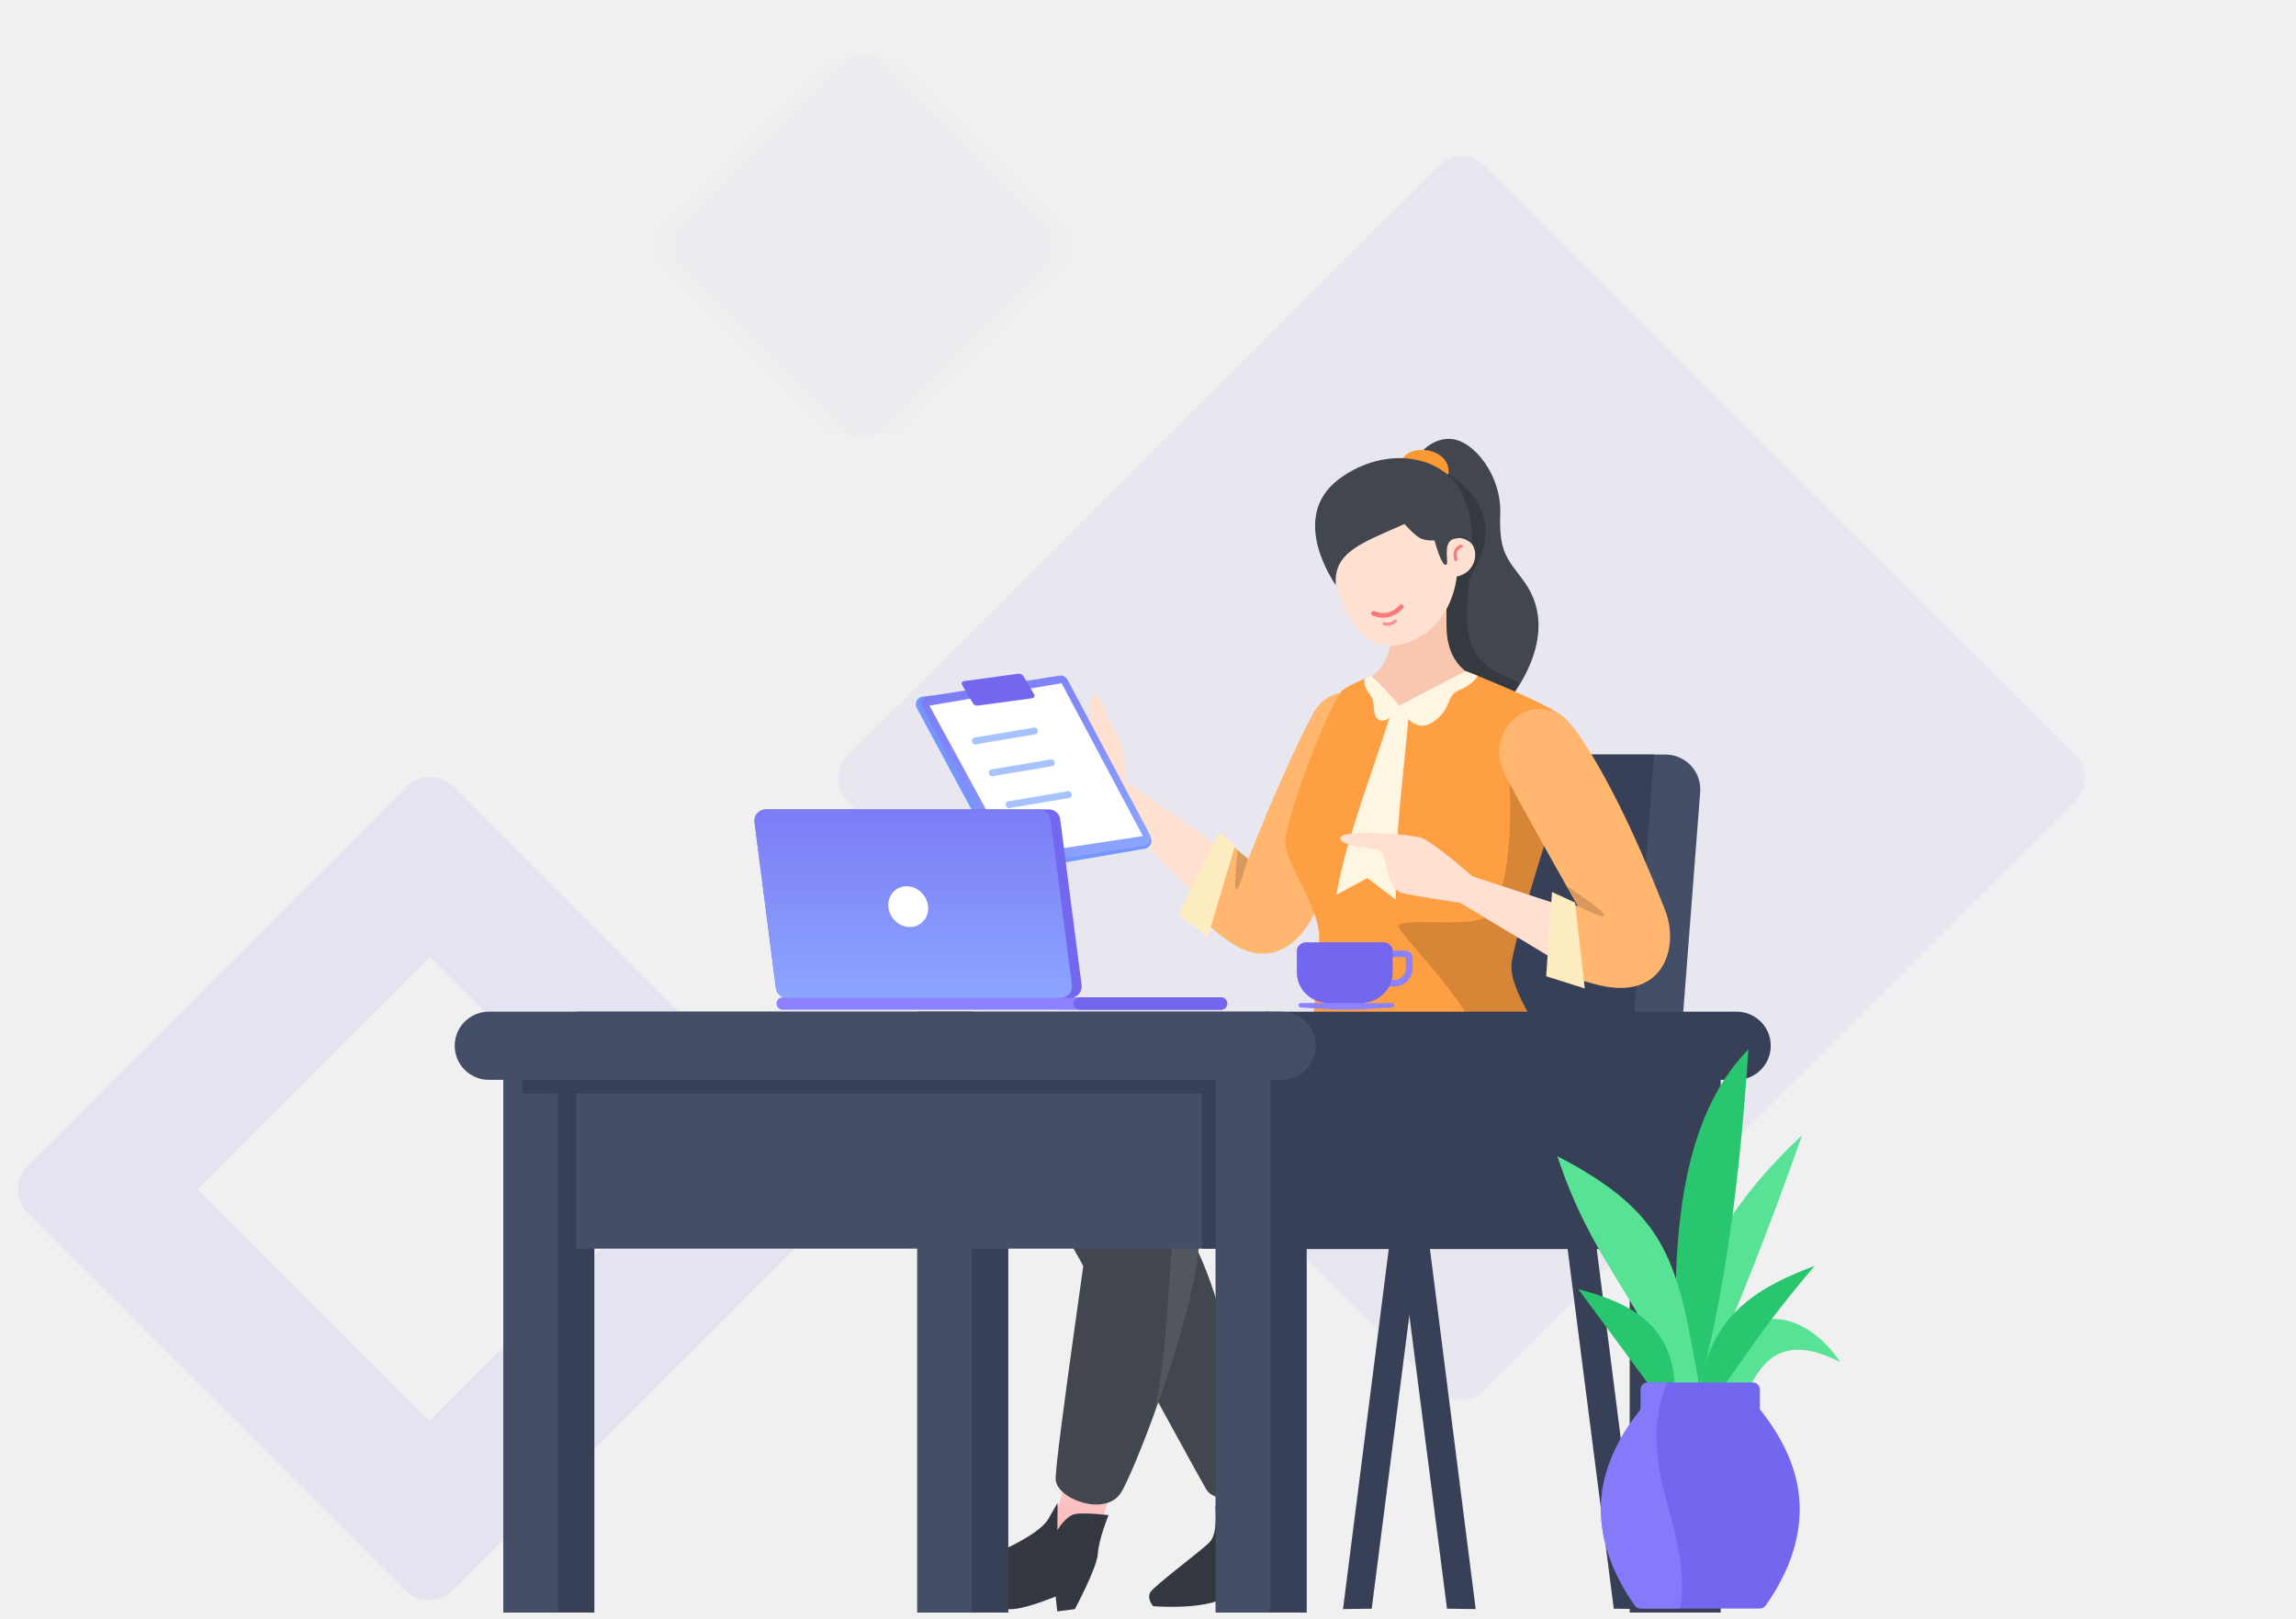
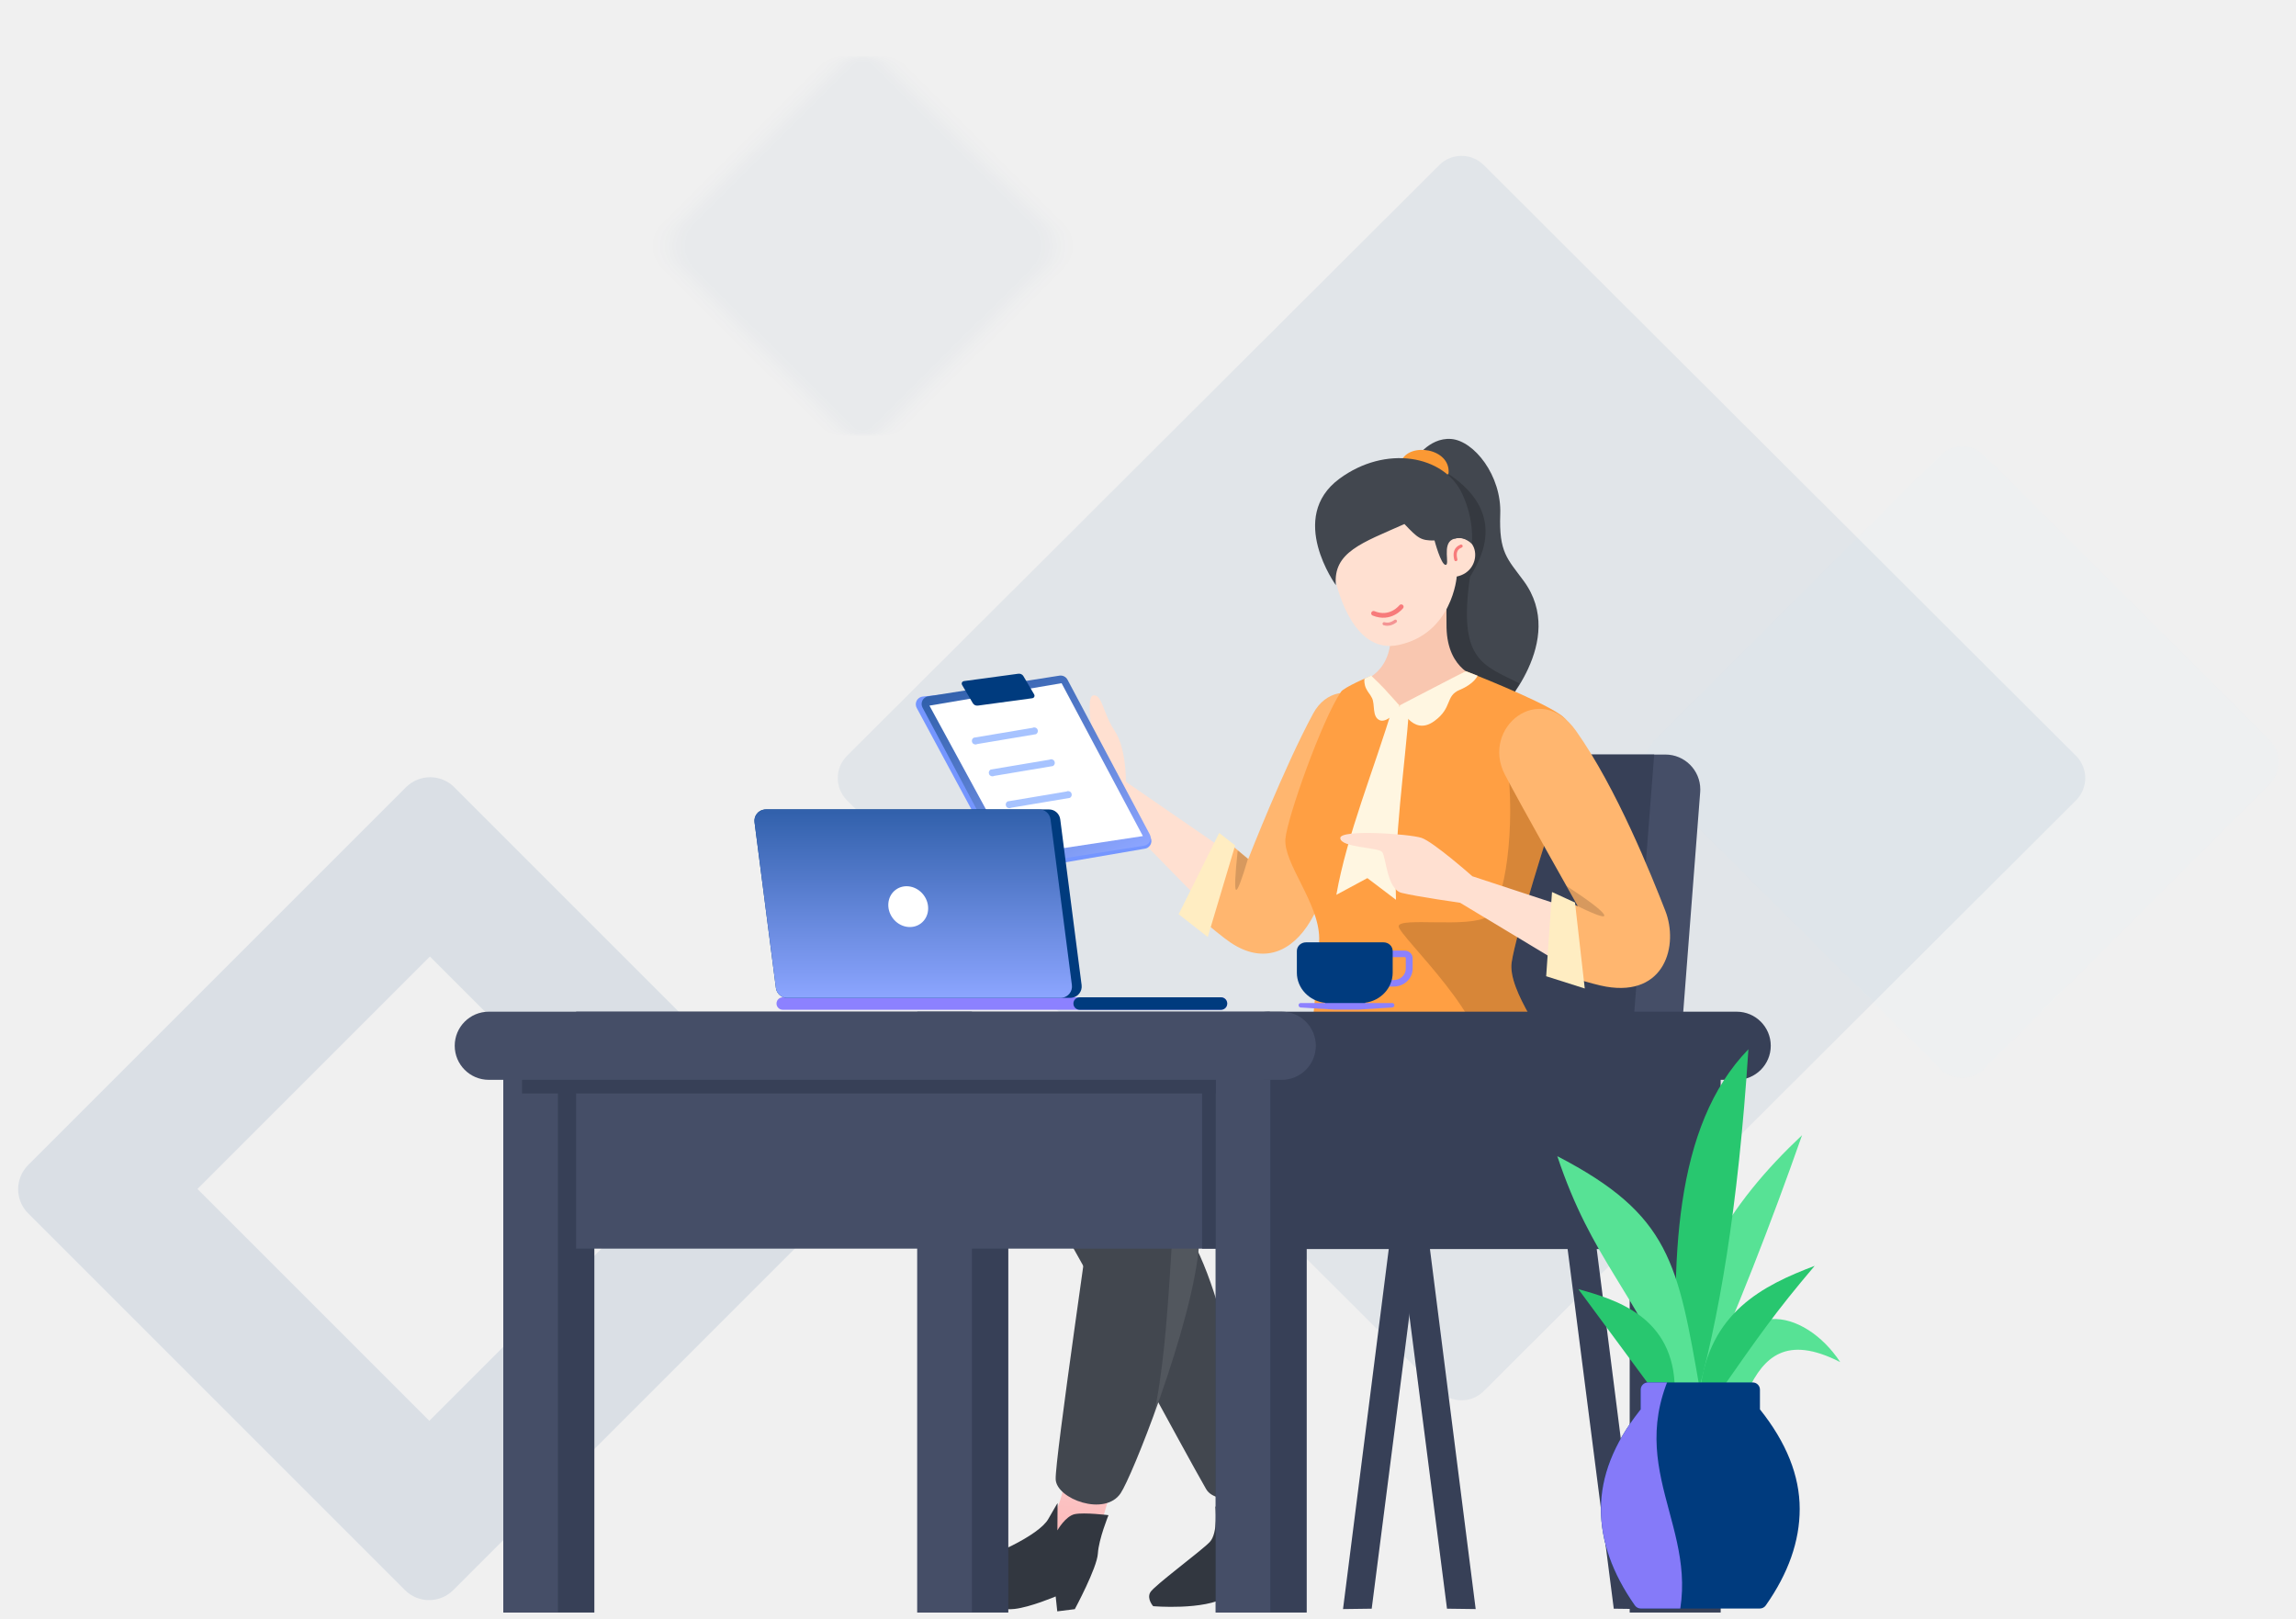
<svg xmlns="http://www.w3.org/2000/svg" xmlns:xlink="http://www.w3.org/1999/xlink" width="729px" height="514px" viewBox="0 0 729 514" version="1.1">
  <defs>
    <filter x="-9.8%" y="-9.8%" width="119.7%" height="119.7%" filterUnits="objectBoundingBox" id="filter-1">
      <feGaussianBlur stdDeviation="3" in="SourceGraphic" />
    </filter>
    <linearGradient x1="43.252%" y1="-28.186%" x2="50%" y2="91.05%" id="linearGradient-2">
      <stop stop-color="#FDC6C6" offset="0%" />
      <stop stop-color="#FAB2B2" offset="100%" />
    </linearGradient>
    <linearGradient x1="42.314%" y1="8.689%" x2="50%" y2="71.69%" id="linearGradient-3">
      <stop stop-color="#FDC6C6" offset="0%" />
      <stop stop-color="#FAB2B2" offset="100%" />
    </linearGradient>
    <linearGradient x1="68.669%" y1="-53.107%" x2="68.669%" y2="100%" id="linearGradient-4">
-       <stop stop-color="#7367F0" offset="0%" />
+       <stop stop-color="#003B7E" offset="0%" />
      <stop stop-color="#8CA5FF" offset="100%" />
    </linearGradient>
    <linearGradient x1="68.669%" y1="-53.107%" x2="68.669%" y2="100%" id="linearGradient-5">
-       <stop stop-color="#7367F0" offset="0%" />
+       <stop stop-color="#003B7E" offset="0%" />
      <stop stop-color="#8CA5FF" offset="100%" />
    </linearGradient>
    <path d="M14.916,0.122 L48.19,0.122 C49.457,0.122 50.484,1.142 50.484,2.401 L50.484,8.668 C58.898,19.208 63.105,29.748 63.105,40.288 C63.105,50.503 59.513,60.718 52.328,70.934 C51.898,71.544 51.196,71.907 50.446,71.907 L12.659,71.907 C11.909,71.907 11.207,71.544 10.778,70.934 C3.593,60.718 0,50.503 0,40.288 C0,29.946 4.05,19.605 12.149,9.264 L12.621,8.668 L12.621,2.401 C12.621,1.142 13.648,0.122 14.916,0.122 Z" id="path-6" />
  </defs>
  <g id="📝-Pages-New" stroke="none" stroke-width="1" fill="none" fill-rule="evenodd">
    <g id="Verify-Email" transform="translate(-113, -277)">
      <g id="verify-email-illustration" transform="translate(113, 290)">
        <g id="Shape" transform="translate(0.5, 0)">
          <path d="M558.525,155.012 L686.343,155.169 C691.856,155.176 696.324,159.644 696.331,165.157 L696.488,292.975 C696.494,298.498 692.023,302.981 686.5,302.988 C686.492,302.988 686.484,302.988 686.475,302.988 L558.657,302.831 C553.144,302.824 548.676,298.356 548.669,292.843 L548.512,165.025 C548.506,159.502 552.977,155.019 558.5,155.012 C558.508,155.012 558.516,155.012 558.525,155.012 Z" id="Rectangle" fill="#BFE7FF" opacity="0.04" transform="translate(622.5, 229) rotate(-45) translate(-622.5, -229) " />
-           <path d="M237.807,19.423 L309.025,19.511 C314.539,19.517 319.006,23.985 319.013,29.498 L319.101,100.717 C319.107,106.239 314.636,110.722 309.113,110.729 C309.105,110.729 309.097,110.729 309.088,110.729 L237.87,110.641 C232.357,110.635 227.889,106.167 227.882,100.654 L227.795,29.435 C227.788,23.912 232.26,19.43 237.783,19.423 C237.791,19.423 237.799,19.423 237.807,19.423 Z" id="Rectangle" fill="#7367F0" opacity="0.038" filter="url(#filter-1)" transform="translate(273.4478, 65.07592) rotate(-45) translate(-273.4478, -65.07592) " />
-           <path d="M330.589,91.106 L596.189,91.433 C601.702,91.44 606.17,95.907 606.177,101.42 L606.503,367.021 C606.51,372.544 602.038,377.026 596.515,377.033 C596.507,377.033 596.499,377.033 596.491,377.033 L330.891,376.707 C325.377,376.7 320.91,372.232 320.903,366.719 L320.576,101.119 C320.57,95.596 325.041,91.113 330.564,91.106 C330.572,91.106 330.581,91.106 330.589,91.106 Z" id="Rectangle" fill="#7367F0" opacity="0.066" transform="translate(463.5398, 234.0697) rotate(-45) translate(-463.5398, -234.0697) " />
-           <path d="M220.715,269 C226.72,269 231.588,273.856 231.588,279.846 L231.588,449.044 C231.588,455.034 226.72,459.89 220.715,459.89 L51.102,459.89 C45.097,459.89 40.229,455.034 40.229,449.044 L40.229,279.846 C40.229,273.856 45.097,269 51.102,269 L220.715,269 Z M188.097,312.384 L83.72,312.384 L83.72,416.505 L188.097,416.505 L188.097,312.384 Z" id="Rectangle" fill="#7367F0" fill-rule="nonzero" opacity="0.09" transform="translate(135.9084, 364.445) rotate(-45) translate(-135.9084, -364.445) " />
+           <path d="M237.807,19.423 L309.025,19.511 C314.539,19.517 319.006,23.985 319.013,29.498 L319.101,100.717 C319.107,106.239 314.636,110.722 309.113,110.729 C309.105,110.729 309.097,110.729 309.088,110.729 L237.87,110.641 C232.357,110.635 227.889,106.167 227.882,100.654 L227.795,29.435 C227.788,23.912 232.26,19.43 237.783,19.423 C237.791,19.423 237.799,19.423 237.807,19.423 Z" id="Rectangle" fill="#003B7E" opacity="0.038" filter="url(#filter-1)" transform="translate(273.4478, 65.07592) rotate(-45) translate(-273.4478, -65.07592) " />
+           <path d="M330.589,91.106 L596.189,91.433 C601.702,91.44 606.17,95.907 606.177,101.42 L606.503,367.021 C606.51,372.544 602.038,377.026 596.515,377.033 C596.507,377.033 596.499,377.033 596.491,377.033 L330.891,376.707 C325.377,376.7 320.91,372.232 320.903,366.719 L320.576,101.119 C320.57,95.596 325.041,91.113 330.564,91.106 C330.572,91.106 330.581,91.106 330.589,91.106 Z" id="Rectangle" fill="#003B7E" opacity="0.066" transform="translate(463.5398, 234.0697) rotate(-45) translate(-463.5398, -234.0697) " />
+           <path d="M220.715,269 C226.72,269 231.588,273.856 231.588,279.846 L231.588,449.044 C231.588,455.034 226.72,459.89 220.715,459.89 L51.102,459.89 C45.097,459.89 40.229,455.034 40.229,449.044 L40.229,279.846 C40.229,273.856 45.097,269 51.102,269 L220.715,269 Z M188.097,312.384 L83.72,312.384 L83.72,416.505 L188.097,416.505 L188.097,312.384 Z" id="Rectangle" fill="#003B7E" fill-rule="nonzero" opacity="0.09" transform="translate(135.9084, 364.445) rotate(-45) translate(-135.9084, -364.445) " />
        </g>
        <g id="Illustration" transform="translate(143.5, 122)">
          <g id="Chair4" transform="translate(228.7688, 104.5922)">
            <polygon id="Path" fill="#374057" points="71.522 134.586 54.153 271.344 63.26 271.224 80.628 135.866" />
            <polygon id="Path" fill="#374057" transform="translate(83.03507, 202.9649) scale(-1, 1) translate(-83.03507, -202.9649) " points="87.166 134.586 69.798 271.344 78.904 271.224 96.273 135.866" />
            <polygon id="Path" fill="#374057" transform="translate(135.985, 202.9649) scale(-1, 1) translate(-135.985, -202.9649) " points="140.116 134.586 122.747 271.344 131.854 271.224 149.222 135.866" />
            <path d="M0,144.995 L0,138.596 C1.73433191e-14,132.472 4.964,127.508 11.088,127.508 L76.885,127.508 C82.605,127.508 87.386,123.156 87.924,117.462 L98.061,10.046 C98.599,4.351 103.38,5.88268166e-15 109.1,0 L156.501,0 C162.625,1.69683486e-14 167.589,4.964 167.589,11.088 C167.589,11.372 167.578,11.657 167.556,11.94 L157.232,145.847 C156.787,151.623 151.97,156.083 146.177,156.083 L11.088,156.083 C4.964,156.083 9.63172524e-15,151.119 0,144.995 Z" id="Path" fill="#454E67" />
            <path d="M152.955,-4.54747351e-13 L142.793,131.442 C142.347,137.217 137.53,141.675 131.738,141.675 L0,141.675 L0,138.233 C-1.88432012e-14,132.11 4.964,127.145 11.088,127.145 L76.675,127.145 C82.394,127.145 87.175,122.796 87.714,117.102 L97.847,10.043 C98.386,4.35 103.167,-4.44815005e-13 108.886,-4.54747351e-13 L152.955,-4.54747351e-13 Z" id="Combined-Shape" fill="#374057" />
          </g>
          <g id="Wom3.4" transform="translate(268.2937, 188.5) scale(-1, 1) translate(-268.2937, -188.5) translate(149.7937, 0)">
            <g id="LLeg" transform="translate(53.06011, 197.6413)">
              <path d="M93.573,133.787 C93.573,133.787 86.05,151.826 92.217,156.608 C98.393,161.391 110.405,173.217 110.405,173.217 L71.485,164.776 L81.093,131.681 L93.573,133.787 Z" id="Path" fill="url(#linearGradient-2)" />
              <path d="M91.338,145.666 C91.338,145.666 90.382,154.131 93.142,157.02 C95.902,159.907 110.846,170.903 112.016,172.989 C113.187,175.077 111.093,177.379 111.093,177.379 C111.093,177.379 94.952,178.781 87.693,174.37 C82.452,171.184 74.636,165.464 74.636,165.464 L72.566,171.089 L66.698,170.85 C66.698,170.85 65.921,163.918 67.313,160.595 C68.706,157.27 75.877,140.354 75.877,140.354 C75.877,140.354 78.638,142.833 81.571,144.082 C84.504,145.33 88.178,148.75 88.178,148.75 L91.338,145.666 Z" id="Path" fill="#323740" />
              <path d="M28.463,0.045 C41.548,0.629 114.377,16.716 127.609,19.449 C140.841,22.182 152.027,36.971 141.937,54.096 C130.605,73.319 101.365,127.913 94.266,140.22 C90.752,146.312 73.025,142.896 77.189,132.672 C84.951,113.613 88.556,65.735 108.346,48.277 C108.346,48.277 41.792,59.845 13.043,46.595 C-7.85,36.962 -3.124,-1.365 28.463,0.045 Z" id="Path" fill="#42474F" />
            </g>
            <g id="LArm" transform="translate(90.17256, 84.95714)">
              <path d="M82.631,28.292 C82.631,28.292 82.483,17.659 86.208,12.102 C89.932,6.545 90.08,0.642 92.898,0.835 C95.717,1.028 92.926,14.748 92.926,14.748 C92.926,14.748 96.503,13.384 99.072,11.658 C101.641,9.932 109.432,1.423 111.252,2.931 C114.339,5.5 109.367,19.992 106.659,22.889 C103.942,25.787 89.1,35.318 89.1,35.318 L52.747,72.442 L45.922,53.582 L82.631,28.292 Z" id="Path" fill="#FFE0D1" />
              <path d="M2.218,24.785 C8.305,38.884 19.45,64.786 24.045,72.513 C29.803,82.191 38.883,86.454 49.514,79.274 C51.396,78.003 55.203,74.94 60.935,70.085 L50.53,47.216 C46.031,50.925 43.781,52.779 43.781,52.779 C43.781,52.779 32.358,23.534 23.168,6.593 C15.21,-8.064 -7.047,3.35 2.218,24.785 Z" id="Path" fill="#FFB66F" />
              <path d="M43.899,52.794 C45.945,59.723 47.207,62.987 47.685,62.585 C48.163,62.184 47.98,58.015 47.137,50.078 L43.899,52.794 Z" id="Path" fill-opacity="0.16" fill="#000000" />
              <polygon id="Path-65" fill="#FFEDC2" points="47.944 48.482 56.645 77.584 65.887 70.34 53.024 44.541" />
            </g>
            <g id="Head" transform="translate(35.1804, 0)">
              <g id="Group-21" transform="translate(33.16312, 49.21262) rotate(12) translate(-33.16312, -49.21262) translate(9.663122, 4.712621)">
                <path d="M28.359,4.77 C28.359,4.77 22.321,-1.653 15.347,0.408 C8.374,2.469 2.067,15.102 5.062,26.977 C8.042,38.853 5.803,41.297 2.188,49.301 C-7.523,70.832 18.237,88.145 18.237,88.145 L46.31,82.186 L36.282,29.745 L28.359,4.77 Z" id="Path" fill="#42474F" />
                <path d="M18.141,11.452 C1.787,28.575 15.971,41.399 18.643,44.549 C27.826,69.656 20.521,72.598 10.301,80.817 L15.796,87.088 L31.549,80.511 L31.043,10.075 L18.141,11.452 Z" id="Path-50" fill-opacity="0.199" fill="#000000" />
              </g>
              <path d="M25.565,80.199 C25.565,80.199 35.533,78.198 35.829,64.233 C36.125,50.268 34.483,45.501 34.483,45.501 L53.281,45.162 C53.281,45.162 53.486,60.726 53.489,66.355 C53.497,80.043 64.046,81.631 64.046,81.631 C64.046,81.631 61.853,92.458 44.82,93.415 C31.521,94.163 25.565,80.199 25.565,80.199 Z" id="Path" fill="#F9C7B0" />
              <g id="Group-20" transform="translate(51.64186, 39.99331) rotate(12) translate(-51.64186, -39.99331) translate(26.64186, 9.99331)">
                <path d="M3.768,9.285 C1.424,1.549 14.02,-3.131 17.721,2.443 C17.721,2.443 19.535,7.725 15.753,10.741 C10.635,14.809 3.768,9.285 3.768,9.285 Z" id="Path" fill="#FB9934" />
                <path d="M6.346,29.948 C-2.04,29.624 -0.672,41.884 8.039,41.867 C8.039,41.867 13.099,59.283 30.664,59.283 C44.93,59.283 45.858,38.985 45.988,34.935 C46.127,30.618 46.145,16.434 46.145,16.434 L6.019,16.415 L6.346,29.948 Z" id="Path" fill="#FFE0D1" />
                <path d="M10.746,37.508 C12.173,37.119 12.56,29.202 12.56,29.202 C16.832,28.355 17.584,27.392 20.813,22.102 C35.151,25.154 44.886,26.086 46.145,36.572 C46.145,36.572 56.913,12.36 38.046,3.755 C21.451,-3.804 3.941,3.298 0.886,16.498 C-1.278,25.816 1.203,32.66 1.203,32.66 C1.203,32.66 3.376,29.202 6.945,30.066 C10.513,30.929 9.318,37.898 10.746,37.508 Z" id="Path" fill="#42474F" />
                <path d="M27.588,46.185 C27.588,46.185 30.474,50.843 36.107,49.189" id="Path" stroke="#F77B7B" stroke-width="1.5" stroke-linecap="round" transform="translate(31.84753, 47.86466) rotate(-18) translate(-31.84753, -47.86466) " />
                <path d="M30.033,51.744 C31.355,52.299 32.609,52.298 33.706,51.662" id="Path" stroke="#F49494" stroke-linecap="round" transform="translate(31.8695, 51.90594) rotate(2) translate(-31.8695, -51.90594) " />
                <path d="M6.733,36.748 C7.259,34.852 7.025,33.195 5.139,32.437" id="Path-8" stroke="#F77B7B" stroke-linecap="round" transform="translate(6.058119, 34.59279) rotate(-13) translate(-6.058119, -34.59279) " />
              </g>
            </g>
            <g id="Group-19" transform="translate(30.63051, 78.10247)">
              <path d="M64.666,1.663 C64.895,1.651 72.933,5.174 73.859,6.532 C79.889,15.379 90.961,46.516 91.531,53.271 C92.173,61.063 80.941,73.475 80.804,84.754 C80.681,96.035 85.608,130.001 83.697,133.174 C81.801,136.347 69.339,151.419 66.739,151.48 C64.125,151.542 62.173,143.629 58.213,143.801 C54.268,143.973 46.042,154.464 42.494,154.39 C38.962,154.312 2.357,131.123 5.155,124.516 C7.968,117.909 21.026,101.49 19.696,92.487 C18.381,83.487 7.876,50.259 4.084,38.951 C0.308,27.642 -2.735,18.633 4.314,13.767 C11.363,8.901 34.299,0 34.299,0 L54.834,11.487 C54.834,11.487 63.473,1.72 64.666,1.663 Z" id="Path" fill="#FF9F43" />
              <path d="M57.364,11.168 C63.523,31.649 71.976,51.83 75.361,71.035 L65.514,65.73 L56.432,72.612 C57.073,52.645 53.721,31.68 52.18,11.168 L57.364,11.168 Z" id="Path" fill="#FFF6E1" />
              <path d="M21.39,26.894 L21.156,28.55 C18.397,49.118 21.662,74.076 27.321,77.884 C33.097,81.771 55.58,77.956 55.58,81.034 C55.58,84.113 24.51,112.323 29.611,125.809 C32.415,133.224 31.476,139.818 26.794,145.592 L25.434,144.678 C14.822,137.48 3.556,128.291 5.155,124.516 C7.968,117.909 21.026,101.49 19.696,92.487 C18.434,83.847 8.702,52.879 4.571,40.41 L3.255,36.457 C1.725,31.821 0.452,27.623 0.144,24 L1.094,23.384 C16.269,13.657 23.034,14.827 21.39,26.894 L21.39,26.894 Z" id="Path" fill-opacity="0.16" fill="#000000" />
              <path d="M30.508,1.45 L34.299,0 L55.284,10.893 C55.284,10.893 51.338,20.934 44.351,15.934 C38.361,11.658 40.888,7.895 36.193,5.954 C31.514,4.013 30.508,1.45 30.508,1.45 Z" id="Path" fill="#FFF6E1" />
              <path d="M55.284,10.893 C56.806,14.271 59.899,16.246 61.497,15.632 C64.136,14.618 63.003,10.579 64.043,8.539 C64.788,7.091 65.27,6.872 65.922,5.513 C66.527,4.267 66.552,2.77 66.397,2.357 L64.332,1.419 C62.441,3.203 61.055,4.567 60.175,5.513 C59.079,6.692 57.448,8.485 55.284,10.893 Z" id="Path" fill="#FFF6E1" />
            </g>
            <g id="RArm" transform="translate(0, 90.08435)">
              <path d="M62.811,53.159 C62.811,53.159 75.166,42.238 78.948,40.971 C82.73,39.703 104.882,38.181 104.743,41.045 C104.583,44.113 92.686,43.936 91.453,45.446 C90.22,46.954 89.94,57.271 85.28,58.429 C80.629,59.587 66.686,61.584 66.686,61.584 L33.335,81.672 L31.91,63.318 L62.811,53.159 Z" id="Path" fill="#FFE0D1" />
              <path d="M29.941,6.92 C16.924,25.267 5.81,53.214 1.545,64.11 C-2.721,75.006 1.582,91.441 20.34,88.214 C22.452,87.851 25.876,86.941 30.613,85.485 L35.096,60.249 C31.241,61.866 29.314,62.674 29.314,62.674 C29.314,62.674 47.957,29.67 52.51,20.823 C60.114,6.047 41.407,-9.246 29.941,6.92 Z" id="Path" fill="#FFB66F" />
              <path d="M29.314,62.674 C23,65.754 20.241,66.616 21.035,65.261 C21.829,63.907 25.779,60.905 32.886,56.256 L29.314,62.674 Z" id="Path" fill-opacity="0.16" fill="#000000" />
              <polygon id="Path-64" fill="#FFEDC2" points="30.217 61.508 27.12 88.795 39.366 84.908 37.518 58.166" />
            </g>
            <g id="RLeg" transform="translate(30.1152, 191.9126)">
              <path d="M161.968,140.125 C161.968,140.125 161.741,157.986 176.477,164.663 C191.204,171.34 201.696,170.938 200.361,176.1 C199.025,181.262 160.693,181.054 157.114,177.016 C154.062,173.582 147.428,141.603 145.601,144.048 L161.968,140.125 Z" id="Path" fill="url(#linearGradient-3)" />
              <path d="M148.223,154.204 C148.223,154.204 151.32,161.789 151.593,166.385 C151.867,170.983 158.916,184.054 158.916,184.054 L164.486,184.752 L164.995,180.013 C164.995,180.013 173.056,183.444 178.113,183.992 C183.17,184.541 200.515,182.482 203.964,179.618 C207.414,176.756 205.671,172.726 195.715,170.27 C185.76,167.813 170.292,160.637 167.348,155.442 C164.405,150.246 164.387,150.38 164.387,150.38 L164.446,159.038 C164.446,159.038 161.898,154.481 158.891,153.873 C155.884,153.265 148.223,154.204 148.223,154.204 Z" id="Path" fill="#323740" />
              <path d="M11.841,0.253 C-4.665,25.092 -3.051,43.059 16.684,54.154 C41.965,68.366 119.937,51.719 119.937,51.719 C119.937,51.719 118.554,62.839 119.937,72.758 C123.549,98.662 140.729,141.819 144.363,147.242 C149.39,154.741 164.701,149.086 164.99,142.841 C165.278,136.597 153.447,56.848 151.648,41.64 C149.858,26.432 144.207,24.223 127.703,20.065 C123.912,19.11 79.073,7.982 74.966,8.306 C51.436,10.164 30.395,7.48 11.841,0.253 Z" id="Path" fill="#42474F" />
              <path d="M29.827,50.013 C55.424,52.877 123.19,46.973 125.912,49.656 C128.51,52.217 128.076,96.783 133.906,122.575 C128.164,106.947 121.948,87.179 119.937,72.758 C118.554,62.839 119.937,51.719 119.937,51.719 L117.29,52.246 C103.474,54.927 39.426,66.433 16.684,54.154 C3.345,46.951 -1.816,35.799 1.201,20.699 C4.839,38.513 14.382,48.284 29.827,50.013 Z" id="Path" fill-opacity="0.192" fill="#FFFFFF" opacity="0.44" />
              <ellipse id="Oval" fill-opacity="0.192" fill="#FFFFFF" transform="translate(162.5638, 43.6816) rotate(13) translate(-162.5638, -43.6816) " cx="162.564" cy="43.682" rx="4.302" ry="7.878" />
              <ellipse id="Oval" fill-opacity="0.192" fill="#FFFFFF" transform="translate(142.487, 38.66896) rotate(-16) translate(-142.487, -38.66896) " cx="142.487" cy="38.669" rx="5.736" ry="8.594" />
            </g>
          </g>
          <g id="Example-Task1" transform="translate(184.9933, 110.364) rotate(-28) translate(-184.9933, -110.364) translate(160.9933, 70.86401)">
            <g id="Group-3" transform="translate(-0, -0)">
              <path d="M3.995,1.475 L43.852,17.511 C44.763,17.877 45.37,18.75 45.396,19.731 L46.856,74.844 C46.892,76.205 45.818,77.337 44.458,77.373 C44.174,77.38 43.89,77.339 43.621,77.25 L2.636,63.721 C1.631,63.389 0.95,62.453 0.944,61.396 L0.611,3.775 C0.603,2.414 1.7,1.305 3.061,1.297 C3.381,1.295 3.698,1.356 3.995,1.475 Z" id="Rectangle" fill="#7596FF" fill-rule="nonzero" />
              <path d="M5.56,2.216 L45.431,15.989 C46.424,16.332 47.091,17.267 47.091,18.318 L47.091,73.951 C47.091,75.311 45.988,76.415 44.627,76.415 C44.353,76.415 44.081,76.369 43.822,76.279 L3.951,62.507 C2.958,62.164 2.291,61.229 2.291,60.178 L2.291,4.545 C2.291,3.184 3.394,2.081 4.755,2.081 C5.029,2.081 5.301,2.127 5.56,2.216 Z" id="Rectangle" fill="url(#linearGradient-4)" />
              <polygon id="Rectangle" fill="#FFFFFF" fill-rule="nonzero" points="4.521 5.018 44.912 18.427 44.912 73.408 5.071 59.393" />
-               <path d="M17.831,3.276 L34.216,9.332 C34.821,9.555 35.232,10.119 35.26,10.763 L35.552,17.495 C35.571,17.936 35.229,18.31 34.787,18.329 C34.681,18.333 34.575,18.317 34.475,18.28 L18.09,12.224 C17.485,12.001 17.074,11.437 17.046,10.793 L16.754,4.061 C16.735,3.62 17.077,3.246 17.519,3.227 C17.625,3.222 17.731,3.239 17.831,3.276 Z" id="Rectangle" fill="#7367F0" fill-rule="nonzero" />
+               <path d="M17.831,3.276 L34.216,9.332 C34.821,9.555 35.232,10.119 35.26,10.763 L35.552,17.495 C35.571,17.936 35.229,18.31 34.787,18.329 C34.681,18.333 34.575,18.317 34.475,18.28 L18.09,12.224 C17.485,12.001 17.074,11.437 17.046,10.793 L16.754,4.061 C16.735,3.62 17.077,3.246 17.519,3.227 C17.625,3.222 17.731,3.239 17.831,3.276 Z" id="Rectangle" fill="#003B7E" fill-rule="nonzero" />
              <path d="M30.126,26.615 C30.759,26.615 31.271,27.128 31.271,27.76 C31.271,28.348 30.829,28.832 30.259,28.898 L30.126,28.906 L12.167,22.906 C11.534,22.906 11.022,22.393 11.022,21.761 C11.022,21.173 11.464,20.689 12.034,20.623 L12.167,20.615 L30.126,26.615 Z" id="Path" fill="#A7C3FF" />
              <path d="M30.126,38.069 C30.759,38.069 31.271,38.582 31.271,39.215 C31.271,39.802 30.829,40.286 30.259,40.352 L30.126,40.36 L12.167,34.361 C11.534,34.361 11.022,33.848 11.022,33.215 C11.022,32.628 11.464,32.144 12.034,32.077 L12.167,32.07 L30.126,38.069 Z" id="Path" fill="#A7C3FF" />
              <path d="M30.126,49.524 C30.759,49.524 31.271,50.037 31.271,50.669 C31.271,51.257 30.829,51.741 30.259,51.807 L30.126,51.815 L12.167,45.815 C11.534,45.815 11.022,45.302 11.022,44.67 C11.022,44.082 11.464,43.598 12.034,43.532 L12.167,43.524 L30.126,49.524 Z" id="Path" fill="#A7C3FF" />
            </g>
          </g>
          <g id="Group-26" transform="translate(0, 186.2476)">
            <g id="Group-25" transform="translate(16.32273, 0)">
              <polygon id="Rectangle" fill="#374057" points="131.436 7.212 160.326 7.212 160.326 190.791 131.436 190.791" />
              <polygon id="Rectangle" fill="#454E67" points="131.436 -3.38912548e-13 148.77 -3.38912548e-13 148.77 190.791 131.436 190.791" />
              <polygon id="Rectangle" fill="#374057" points="1.98457179e-15 7.212 143.003 7.212 143.003 62.273 28.89 62.273 28.89 190.791 1.98457179e-15 190.791" />
              <polygon id="Rectangle" fill="#454E67" points="1.92443325e-15 7.212 17.334 7.212 17.334 190.791 1.92443325e-15 190.791" />
            </g>
            <g id="Group-25">
              <polygon id="Rectangle" fill="#374057" points="373.942 7.212 402.831 7.212 402.831 190.791 373.942 190.791" />
              <polygon id="Rectangle" fill="#374057" points="242.506 7.212 385.509 7.212 385.509 75.37 271.395 75.37 271.395 190.791 242.506 190.791" />
              <polygon id="Rectangle" fill="#454E67" points="39.423 -5.34581367e-13 259.672 -7.68684406e-13 259.672 75.236 39.423 75.236" />
              <polygon id="Rectangle" fill="#374057" points="238.172 7.212 255.506 7.212 255.506 75.236 238.172 75.236" />
              <polygon id="Rectangle" fill="#454E67" points="242.506 7.212 259.839 7.212 259.839 190.791 242.506 190.791" />
              <path d="M259.171,0 L407.914,0 C413.889,6.78810087e-16 418.732,4.844 418.732,10.818 C418.732,16.793 413.889,21.637 407.914,21.637 L259.171,21.637 C253.196,21.637 248.352,16.793 248.352,10.818 C248.352,4.844 253.196,1.09754675e-15 259.171,0 Z" id="Rectangle" fill="#374057" />
              <polygon id="Rectangle" fill="#374057" points="22.257 4.327 242.506 4.327 242.506 25.964 22.257 25.964" />
              <path d="M11.697,-3.38204986e-14 L263.466,-3.38204986e-14 C269.441,-5.62343274e-14 274.284,4.844 274.284,10.818 C274.284,16.793 269.441,21.637 263.466,21.637 L11.697,21.637 C5.722,21.637 0.879,16.793 0.879,10.818 C0.879,4.844 5.722,-3.27229518e-14 11.697,-3.38204986e-14 Z" id="Rectangle" fill="#454E67" />
            </g>
          </g>
          <g id="Cup" transform="translate(286.525, 175.2282) scale(-1, 1) translate(-286.525, -175.2282) translate(268.025, 164.2282)">
            <path d="M9.786,2.625 L2.535,2.625 C1.135,2.625 0,3.704 0,5.034 L0,8.333 C0,11.485 2.69,14.04 6.008,14.04 L9.786,14.04 C10.386,14.04 10.872,13.578 10.872,13.008 C10.872,12.438 10.386,11.976 9.786,11.976 L6.008,11.976 C3.89,11.976 2.173,10.345 2.173,8.333 L2.173,5.034 C2.173,4.844 2.335,4.69 2.535,4.69 L9.786,4.69 C10.386,4.69 10.872,4.228 10.872,3.658 C10.872,3.088 10.386,2.625 9.786,2.625 Z" id="Path" fill="#8C81FF" />
-             <path d="M33.862,0 C35.462,0 36.76,1.232 36.76,2.752 L36.76,9.633 C36.76,14.588 32.822,18.669 27.758,19.207 L27.757,20.643 L15.073,20.643 L15.073,19.175 C10.136,18.526 6.335,14.501 6.335,9.633 L6.335,2.752 C6.335,1.232 7.632,0 9.232,0 L33.862,0 Z" id="Path" fill="#7367F0" />
+             <path d="M33.862,0 C35.462,0 36.76,1.232 36.76,2.752 L36.76,9.633 C36.76,14.588 32.822,18.669 27.758,19.207 L27.757,20.643 L15.073,20.643 L15.073,19.175 C10.136,18.526 6.335,14.501 6.335,9.633 L6.335,2.752 C6.335,1.232 7.632,0 9.232,0 L33.862,0 Z" id="Path" fill="#003B7E" />
            <path d="M6.483,19.267 L35.532,19.267 C35.912,19.267 36.22,19.575 36.22,19.955 C36.22,20.342 35.919,20.662 35.533,20.687 L24.854,21.361 L24.854,21.361 L17.247,21.361 L6.482,20.686 C6.096,20.662 5.795,20.342 5.795,19.955 C5.795,19.575 6.103,19.267 6.483,19.267 Z" id="Rectangle" fill="#8C81FF" />
          </g>
          <g id="FacingBack-Laptop3" transform="translate(95.55, 122.0243)">
            <path d="M9.474,59.662 L148.626,59.662 C149.717,59.662 150.602,60.546 150.602,61.638 C150.602,62.729 149.717,63.613 148.626,63.613 L9.474,63.613 C8.383,63.613 7.499,62.729 7.499,61.638 C7.499,60.546 8.383,59.662 9.474,59.662 Z" id="Rectangle" fill="#8C81FF" />
-             <path d="M103.742,59.662 L148.626,59.662 C149.717,59.662 150.602,60.546 150.602,61.638 C150.602,62.729 149.717,63.613 148.626,63.613 L103.742,63.613 C102.651,63.613 101.766,62.729 101.766,61.638 C101.766,60.546 102.651,59.662 103.742,59.662 Z" id="Rectangle" fill="#7367F0" />
-             <path d="M4.094,0 L94.016,0 C95.826,-6.31990243e-15 97.355,1.344 97.586,3.14 L104.371,55.772 C104.625,57.744 103.232,59.548 101.26,59.803 C101.108,59.822 100.954,59.832 100.8,59.832 L10.879,59.832 C9.068,59.832 7.54,58.488 7.308,56.692 L0.523,4.06 C0.269,2.088 1.662,0.284 3.634,0.03 C3.786,0.01 3.94,1.80462652e-15 4.094,0 Z" id="Rectangle" fill="#7367F0" />
+             <path d="M103.742,59.662 L148.626,59.662 C149.717,59.662 150.602,60.546 150.602,61.638 C150.602,62.729 149.717,63.613 148.626,63.613 L103.742,63.613 C102.651,63.613 101.766,62.729 101.766,61.638 C101.766,60.546 102.651,59.662 103.742,59.662 Z" id="Rectangle" fill="#003B7E" />
+             <path d="M4.094,0 L94.016,0 C95.826,-6.31990243e-15 97.355,1.344 97.586,3.14 L104.371,55.772 C104.625,57.744 103.232,59.548 101.26,59.803 C101.108,59.822 100.954,59.832 100.8,59.832 L10.879,59.832 C9.068,59.832 7.54,58.488 7.308,56.692 L0.523,4.06 C0.269,2.088 1.662,0.284 3.634,0.03 C3.786,0.01 3.94,1.80462652e-15 4.094,0 Z" id="Rectangle" fill="#003B7E" />
            <path d="M4.094,0 L90.93,0 C92.741,-5.87581322e-15 94.269,1.344 94.501,3.14 L101.286,55.772 C101.54,57.744 100.147,59.548 98.175,59.803 C98.023,59.822 97.869,59.832 97.715,59.832 L10.879,59.832 C9.068,59.832 7.54,58.488 7.308,56.692 L0.523,4.06 C0.269,2.088 1.662,0.284 3.634,0.03 C3.786,0.01 3.94,4.02507257e-15 4.094,0 Z" id="Rectangle" fill="url(#linearGradient-5)" />
            <ellipse id="Oval" fill="#FFFFFF" transform="translate(49.31982, 30.86813) rotate(-37) translate(-49.31982, -30.86813) " cx="49.32" cy="30.868" rx="6.125" ry="6.672" />
          </g>
          <g id="Group-79" transform="translate(350.9625, 198.1748)">
            <g id="Group-86">
              <path d="M44.98,110.267 C56.922,83.297 67.771,55.599 77.703,27.289 C54.826,48.815 37.036,75.04 39.569,110.267 L44.98,110.267 Z" id="Path-113" fill="#57E295" />
              <path d="M38.615,113.083 C35.789,67.097 36.986,24.388 60.676,0 C57.408,50.491 51.296,86.06 43.554,113.083 L38.615,113.083 Z" id="Rectangle" fill="#28C76F" />
              <path d="M37.528,108.295 C24.293,76.159 10.993,66.947 4.60623539e-14,33.96 C35.979,52.585 38.234,67.964 45.296,108.295 L37.528,108.295 Z" id="Path-112" fill="#57E295" />
              <path d="M30.405,108.295 L6.662,76.159 C18.129,79.422 37.295,84.706 37.295,108.295 L30.405,108.295 Z" id="Path-114" fill="#28C76F" />
              <path d="M52.612,108.295 L60.532,108.295 C65.566,97.802 72.659,90.579 89.819,99.335 C78.571,82.231 55.492,77.054 52.612,108.295 Z" id="Path-116" fill="#57E295" />
              <path d="M45.326,108.295 L51.913,108.295 C64.001,91.036 69.199,83.516 81.709,68.778 C65.229,75.021 48.312,83.516 45.326,108.295 Z" id="Path-117" fill="#28C76F" />
            </g>
            <g id="Group-85" transform="translate(13.85192, 105.6817)">
              <mask id="mask-7" fill="white">
                <use xlink:href="#path-6" />
              </mask>
-               <use id="Rectangle" fill="#7367F0" xlink:href="#path-6" />
+               <use id="Rectangle" fill="#003B7E" xlink:href="#path-6" />
              <path d="M-8.032,-1.852 L21.8,-1.852 C7.518,31.164 35.69,50.716 21.8,83.607 L-8.032,83.607 L-8.032,-1.852 Z" id="Rectangle" fill="#857AF9" mask="url(#mask-7)" />
            </g>
          </g>
        </g>
      </g>
    </g>
  </g>
</svg>
